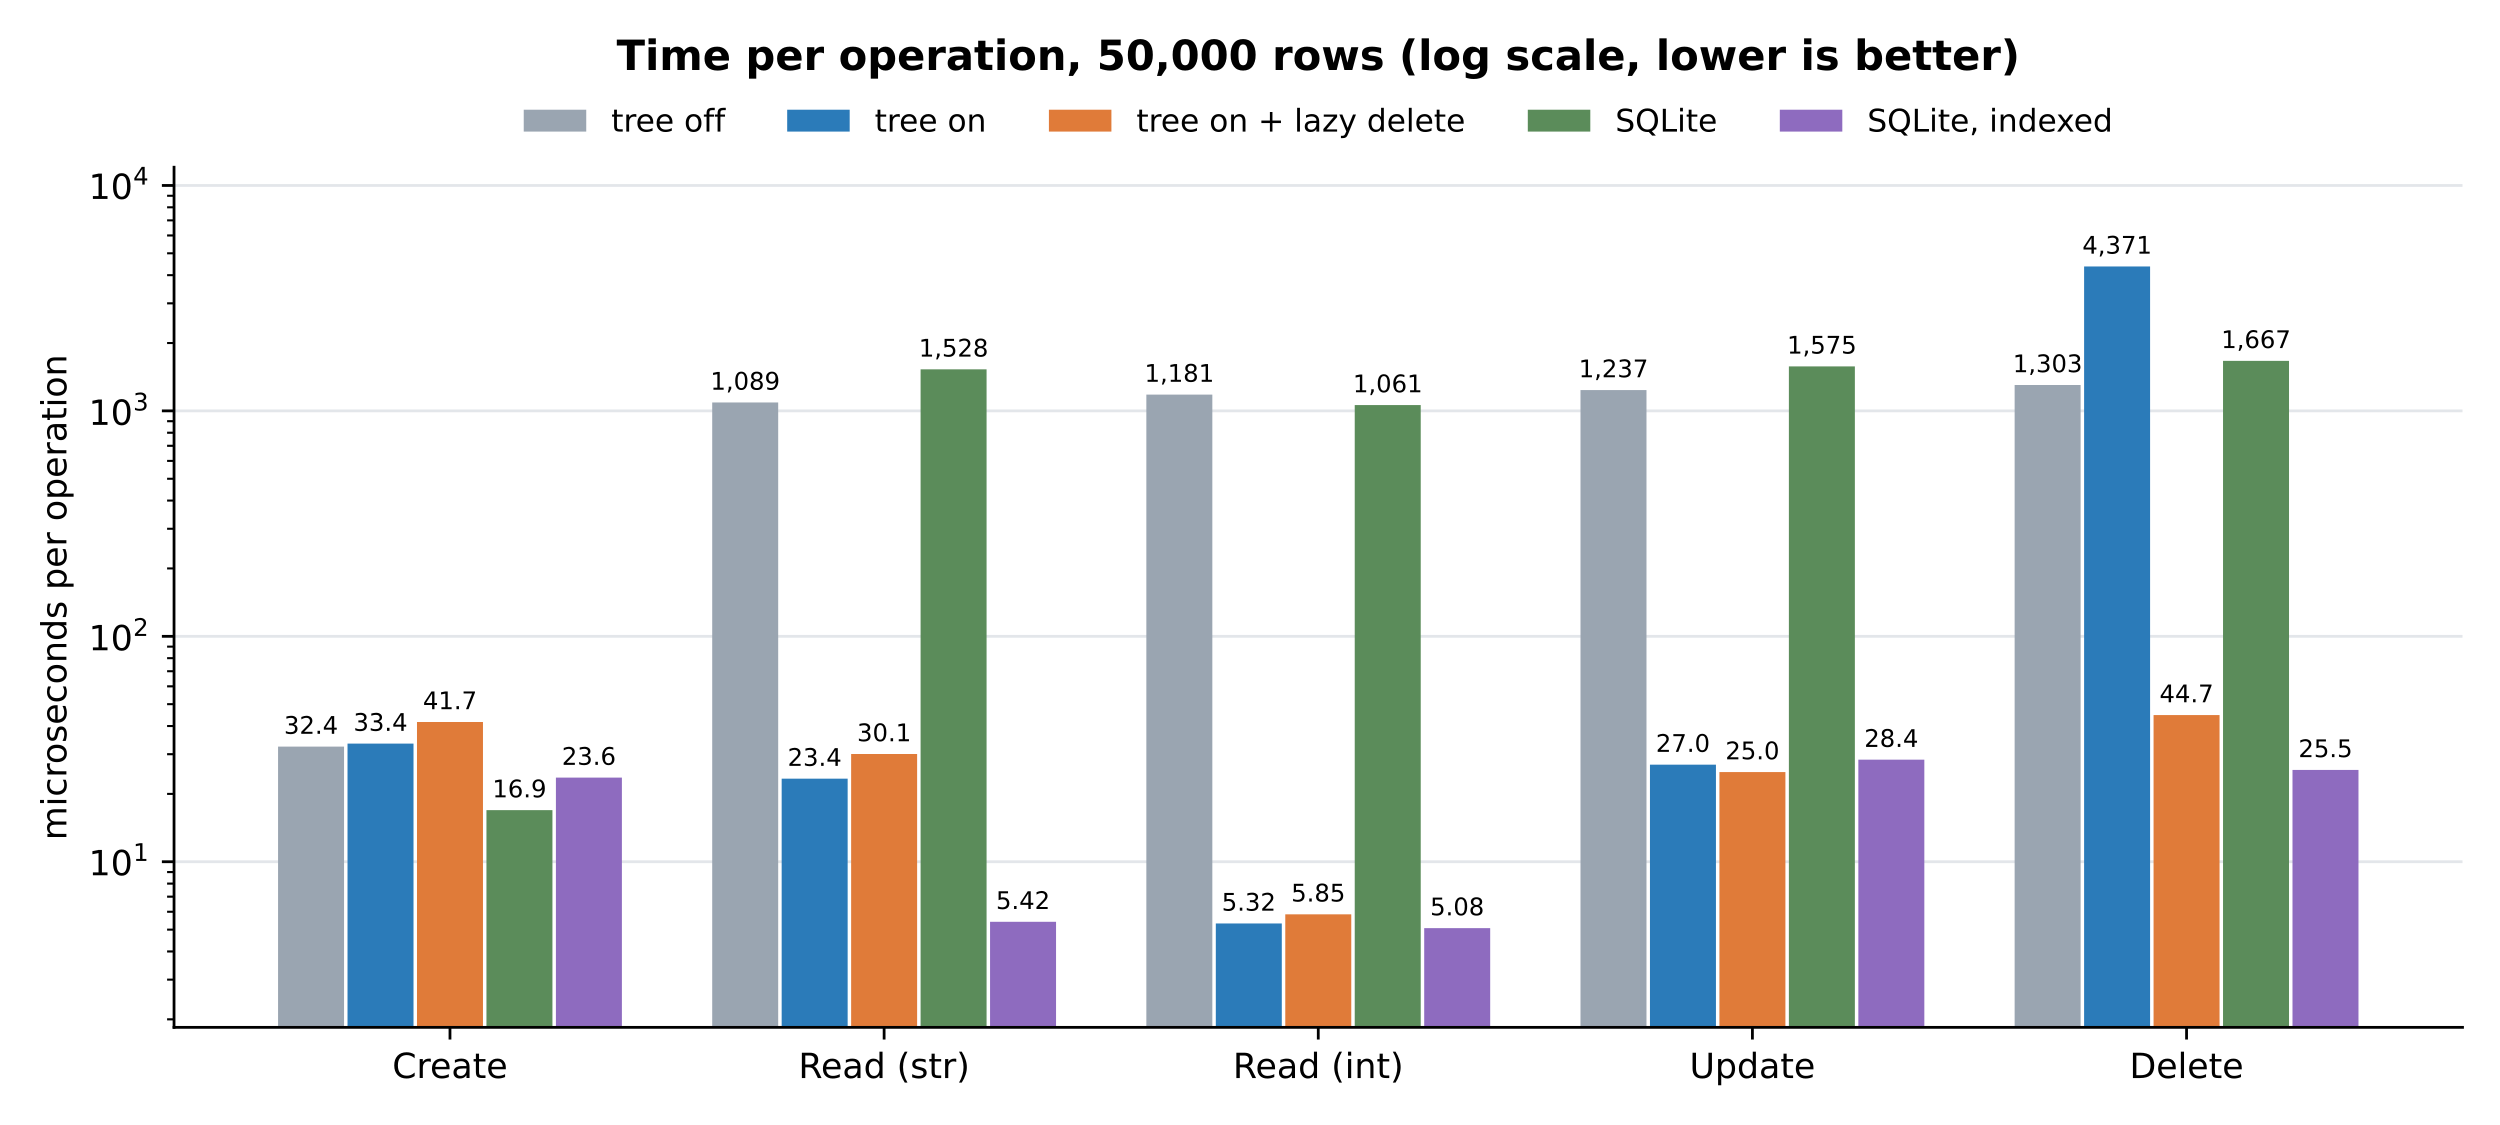
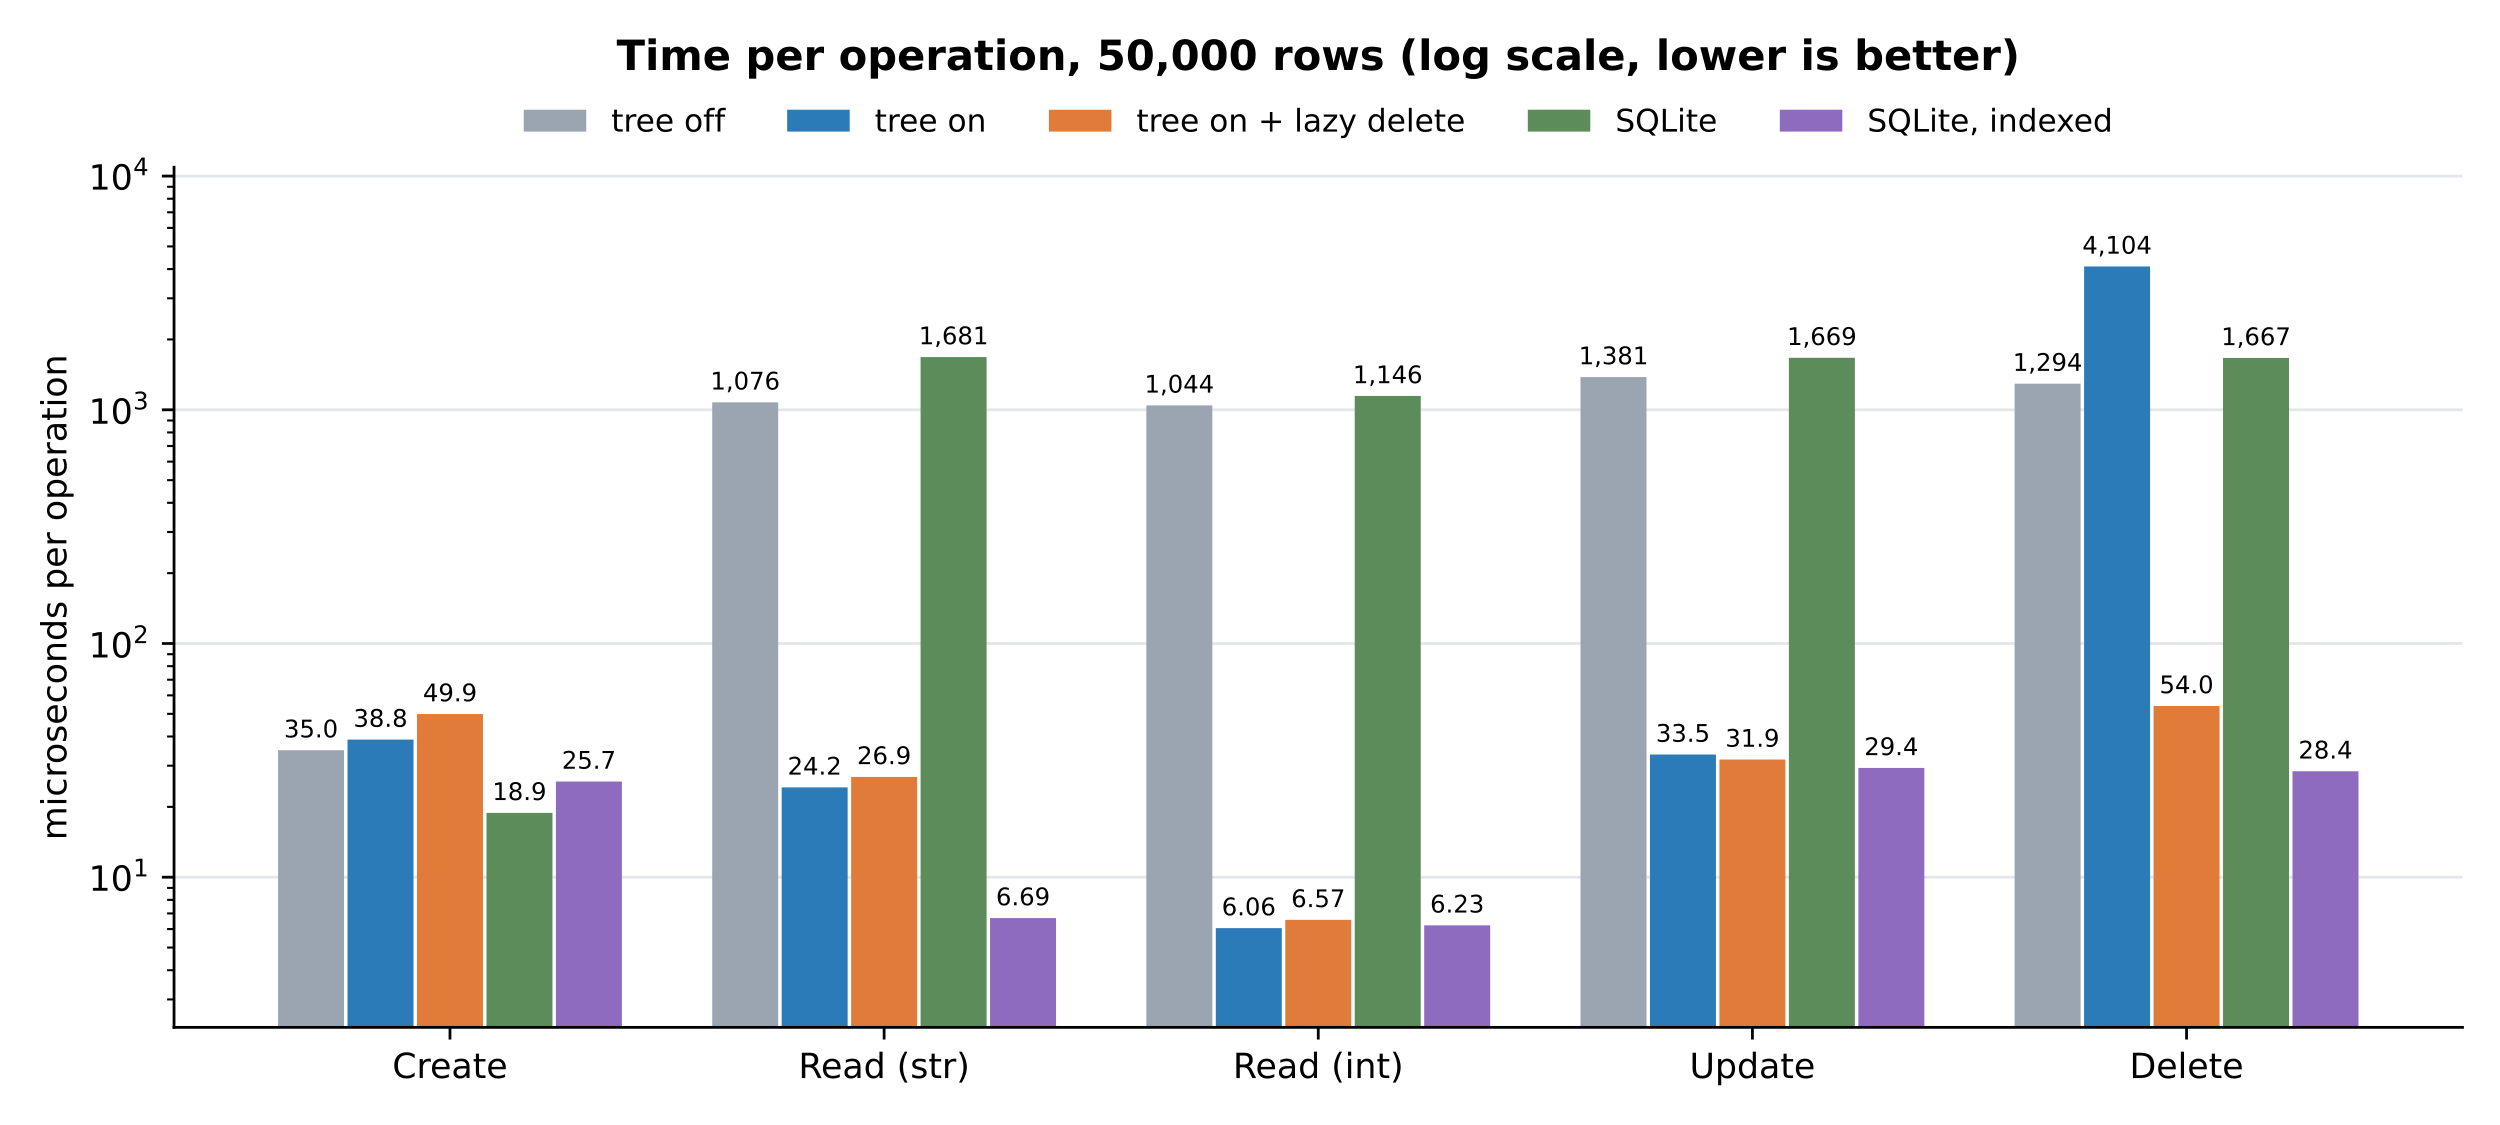
<svg xmlns="http://www.w3.org/2000/svg" xmlns:xlink="http://www.w3.org/1999/xlink" width="720pt" height="324pt" viewBox="0 0 720 324" version="1.1">
  <defs>
    <style type="text/css">*{stroke-linejoin: round; stroke-linecap: butt}</style>
  </defs>
  <g id="figure_1">
    <g id="patch_1">
      <path d="M 0 324 L 720 324 L 720 0 L 0 0 z " style="fill: #ffffff" />
    </g>
    <g id="axes_1">
      <g id="patch_2">
        <path d="M 50.122 295.878 L 709.2 295.878 L 709.2 48.16 L 50.122 48.16 z " style="fill: #ffffff" />
      </g>
      <g id="matplotlib.axis_1">
        <g id="xtick_1">
          <g id="line2d_1">
            <defs>
-               <path id="m85aa983d5a" d="M 0 0 L 0 3.5 " style="stroke: #000000; stroke-width: 0.8" />
+               <path id="mbbf5df423f" d="M 0 0 L 0 3.5 " style="stroke: #000000; stroke-width: 0.8" />
            </defs>
            <g>
-               <use xlink:href="#m85aa983d5a" x="129.594" y="295.878" style="stroke: #000000; stroke-width: 0.8" />
+               <use xlink:href="#mbbf5df423f" x="129.594" y="295.878" style="stroke: #000000; stroke-width: 0.8" />
            </g>
          </g>
          <g id="text_1">
            <text style="font-size: 10px; font-family: 'DejaVu Sans', 'Bitstream Vera Sans', 'Computer Modern Sans Serif', 'Lucida Grande', 'Verdana', 'Geneva', 'Lucid', 'Arial', 'Helvetica', 'Avant Garde', sans-serif; text-anchor: middle" x="129.594" y="310.475" transform="rotate(-0 129.5938 310.4753)">Create</text>
          </g>
        </g>
        <g id="xtick_2">
          <g id="line2d_2">
            <g>
-               <use xlink:href="#m85aa983d5a" x="254.627" y="295.878" style="stroke: #000000; stroke-width: 0.8" />
+               <use xlink:href="#mbbf5df423f" x="254.627" y="295.878" style="stroke: #000000; stroke-width: 0.8" />
            </g>
          </g>
          <g id="text_2">
            <text style="font-size: 10px; font-family: 'DejaVu Sans', 'Bitstream Vera Sans', 'Computer Modern Sans Serif', 'Lucida Grande', 'Verdana', 'Geneva', 'Lucid', 'Arial', 'Helvetica', 'Avant Garde', sans-serif; text-anchor: middle" x="254.627" y="310.476" transform="rotate(-0 254.6275 310.4761)">Read (str)</text>
          </g>
        </g>
        <g id="xtick_3">
          <g id="line2d_3">
            <g>
-               <use xlink:href="#m85aa983d5a" x="379.661" y="295.878" style="stroke: #000000; stroke-width: 0.8" />
+               <use xlink:href="#mbbf5df423f" x="379.661" y="295.878" style="stroke: #000000; stroke-width: 0.8" />
            </g>
          </g>
          <g id="text_3">
            <text style="font-size: 10px; font-family: 'DejaVu Sans', 'Bitstream Vera Sans', 'Computer Modern Sans Serif', 'Lucida Grande', 'Verdana', 'Geneva', 'Lucid', 'Arial', 'Helvetica', 'Avant Garde', sans-serif; text-anchor: middle" x="379.661" y="310.476" transform="rotate(-0 379.6612 310.4761)">Read (int)</text>
          </g>
        </g>
        <g id="xtick_4">
          <g id="line2d_4">
            <g>
-               <use xlink:href="#m85aa983d5a" x="504.695" y="295.878" style="stroke: #000000; stroke-width: 0.8" />
+               <use xlink:href="#mbbf5df423f" x="504.695" y="295.878" style="stroke: #000000; stroke-width: 0.8" />
            </g>
          </g>
          <g id="text_4">
            <text style="font-size: 10px; font-family: 'DejaVu Sans', 'Bitstream Vera Sans', 'Computer Modern Sans Serif', 'Lucida Grande', 'Verdana', 'Geneva', 'Lucid', 'Arial', 'Helvetica', 'Avant Garde', sans-serif; text-anchor: middle" x="504.695" y="310.476" transform="rotate(-0 504.6949 310.4761)">Update</text>
          </g>
        </g>
        <g id="xtick_5">
          <g id="line2d_5">
            <g>
-               <use xlink:href="#m85aa983d5a" x="629.729" y="295.878" style="stroke: #000000; stroke-width: 0.8" />
+               <use xlink:href="#mbbf5df423f" x="629.729" y="295.878" style="stroke: #000000; stroke-width: 0.8" />
            </g>
          </g>
          <g id="text_5">
            <text style="font-size: 10px; font-family: 'DejaVu Sans', 'Bitstream Vera Sans', 'Computer Modern Sans Serif', 'Lucida Grande', 'Verdana', 'Geneva', 'Lucid', 'Arial', 'Helvetica', 'Avant Garde', sans-serif; text-anchor: middle" x="629.729" y="310.476" transform="rotate(-0 629.7286 310.4761)">Delete</text>
          </g>
        </g>
      </g>
      <g id="matplotlib.axis_2">
        <g id="ytick_1">
          <g id="line2d_6">
-             <path d="M 50.122 248.185 L 709.2 248.185 " clip-path="url(#p9784367c8c)" style="fill: none; stroke: #e3e6ea; stroke-width: 0.8; stroke-linecap: square" />
+             <path d="M 50.122 252.639 L 709.2 252.639 " clip-path="url(#pb922296269)" style="fill: none; stroke: #e3e6ea; stroke-width: 0.8; stroke-linecap: square" />
          </g>
          <g id="line2d_7">
            <defs>
-               <path id="m1cdaff9f02" d="M 0 0 L -3.5 0 " style="stroke: #000000; stroke-width: 0.8" />
+               <path id="mee253142a1" d="M 0 0 L -3.5 0 " style="stroke: #000000; stroke-width: 0.8" />
            </defs>
            <g>
-               <use xlink:href="#m1cdaff9f02" x="50.122" y="248.185" style="stroke: #000000; stroke-width: 0.8" />
+               <use xlink:href="#mee253142a1" x="50.122" y="252.639" style="stroke: #000000; stroke-width: 0.8" />
            </g>
          </g>
          <g id="text_6">
-             <g transform="translate(25.52234 252.8353)">
+             <g transform="translate(25.52234 257.2895)">
              <text>
                <tspan x="0" y="-0.762" style="font-size: 10px; font-family: 'DejaVu Sans'">1</tspan>
                <tspan x="6.362" y="-0.762" style="font-size: 10px; font-family: 'DejaVu Sans'">0</tspan>
                <tspan x="12.82" y="-4.892" style="font-size: 7px; font-family: 'DejaVu Sans'">1</tspan>
              </text>
            </g>
          </g>
        </g>
        <g id="ytick_2">
          <g id="line2d_8">
-             <path d="M 50.122 183.26 L 709.2 183.26 " clip-path="url(#p9784367c8c)" style="fill: none; stroke: #e3e6ea; stroke-width: 0.8; stroke-linecap: square" />
+             <path d="M 50.122 185.33 L 709.2 185.33 " clip-path="url(#pb922296269)" style="fill: none; stroke: #e3e6ea; stroke-width: 0.8; stroke-linecap: square" />
          </g>
          <g id="line2d_9">
            <g>
-               <use xlink:href="#m1cdaff9f02" x="50.122" y="183.26" style="stroke: #000000; stroke-width: 0.8" />
+               <use xlink:href="#mee253142a1" x="50.122" y="185.33" style="stroke: #000000; stroke-width: 0.8" />
            </g>
          </g>
          <g id="text_7">
-             <g transform="translate(25.52234 187.9596)">
+             <g transform="translate(25.52234 190.0297)">
              <text>
                <tspan x="0" y="-0.675" style="font-size: 10px; font-family: 'DejaVu Sans'">1</tspan>
                <tspan x="6.362" y="-0.675" style="font-size: 10px; font-family: 'DejaVu Sans'">0</tspan>
                <tspan x="12.82" y="-4.805" style="font-size: 7px; font-family: 'DejaVu Sans'">2</tspan>
              </text>
            </g>
          </g>
        </g>
        <g id="ytick_3">
          <g id="line2d_10">
-             <path d="M 50.122 118.334 L 709.2 118.334 " clip-path="url(#p9784367c8c)" style="fill: none; stroke: #e3e6ea; stroke-width: 0.8; stroke-linecap: square" />
+             <path d="M 50.122 118.02 L 709.2 118.02 " clip-path="url(#pb922296269)" style="fill: none; stroke: #e3e6ea; stroke-width: 0.8; stroke-linecap: square" />
          </g>
          <g id="line2d_11">
            <g>
-               <use xlink:href="#m1cdaff9f02" x="50.122" y="118.334" style="stroke: #000000; stroke-width: 0.8" />
+               <use xlink:href="#mee253142a1" x="50.122" y="118.02" style="stroke: #000000; stroke-width: 0.8" />
            </g>
          </g>
          <g id="text_8">
-             <g transform="translate(25.52234 123.034)">
+             <g transform="translate(25.52234 122.7199)">
              <text>
                <tspan x="0" y="-0.675" style="font-size: 10px; font-family: 'DejaVu Sans'">1</tspan>
                <tspan x="6.362" y="-0.675" style="font-size: 10px; font-family: 'DejaVu Sans'">0</tspan>
                <tspan x="12.82" y="-4.805" style="font-size: 7px; font-family: 'DejaVu Sans'">3</tspan>
              </text>
            </g>
          </g>
        </g>
        <g id="ytick_4">
          <g id="line2d_12">
-             <path d="M 50.122 53.408 L 709.2 53.408 " clip-path="url(#p9784367c8c)" style="fill: none; stroke: #e3e6ea; stroke-width: 0.8; stroke-linecap: square" />
+             <path d="M 50.122 50.71 L 709.2 50.71 " clip-path="url(#pb922296269)" style="fill: none; stroke: #e3e6ea; stroke-width: 0.8; stroke-linecap: square" />
          </g>
          <g id="line2d_13">
            <g>
-               <use xlink:href="#m1cdaff9f02" x="50.122" y="53.408" style="stroke: #000000; stroke-width: 0.8" />
+               <use xlink:href="#mee253142a1" x="50.122" y="50.71" style="stroke: #000000; stroke-width: 0.8" />
            </g>
          </g>
          <g id="text_9">
-             <g transform="translate(25.52234 58.05832)">
+             <g transform="translate(25.52234 55.36007)">
              <text>
                <tspan x="0" y="-0.762" style="font-size: 10px; font-family: 'DejaVu Sans'">1</tspan>
                <tspan x="6.362" y="-0.762" style="font-size: 10px; font-family: 'DejaVu Sans'">0</tspan>
                <tspan x="12.82" y="-4.892" style="font-size: 7px; font-family: 'DejaVu Sans'">4</tspan>
              </text>
            </g>
          </g>
        </g>
        <g id="ytick_5">
          <g id="line2d_14">
            <defs>
-               <path id="mbd6cb7a52b" d="M 0 0 L -2 0 " style="stroke: #000000; stroke-width: 0.6" />
+               <path id="m16a5ca1f7e" d="M 0 0 L -2 0 " style="stroke: #000000; stroke-width: 0.6" />
            </defs>
            <g>
-               <use xlink:href="#mbd6cb7a52b" x="50.122" y="293.566" style="stroke: #000000; stroke-width: 0.6" />
+               <use xlink:href="#m16a5ca1f7e" x="50.122" y="287.834" style="stroke: #000000; stroke-width: 0.6" />
            </g>
          </g>
        </g>
        <g id="ytick_6">
          <g id="line2d_15">
            <g>
-               <use xlink:href="#mbd6cb7a52b" x="50.122" y="282.134" style="stroke: #000000; stroke-width: 0.6" />
+               <use xlink:href="#m16a5ca1f7e" x="50.122" y="279.425" style="stroke: #000000; stroke-width: 0.6" />
            </g>
          </g>
        </g>
        <g id="ytick_7">
          <g id="line2d_16">
            <g>
-               <use xlink:href="#mbd6cb7a52b" x="50.122" y="274.022" style="stroke: #000000; stroke-width: 0.6" />
+               <use xlink:href="#m16a5ca1f7e" x="50.122" y="272.902" style="stroke: #000000; stroke-width: 0.6" />
            </g>
          </g>
        </g>
        <g id="ytick_8">
          <g id="line2d_17">
            <g>
-               <use xlink:href="#mbd6cb7a52b" x="50.122" y="267.73" style="stroke: #000000; stroke-width: 0.6" />
+               <use xlink:href="#m16a5ca1f7e" x="50.122" y="267.572" style="stroke: #000000; stroke-width: 0.6" />
            </g>
          </g>
        </g>
        <g id="ytick_9">
          <g id="line2d_18">
            <g>
-               <use xlink:href="#mbd6cb7a52b" x="50.122" y="262.589" style="stroke: #000000; stroke-width: 0.6" />
+               <use xlink:href="#m16a5ca1f7e" x="50.122" y="263.066" style="stroke: #000000; stroke-width: 0.6" />
            </g>
          </g>
        </g>
        <g id="ytick_10">
          <g id="line2d_19">
            <g>
-               <use xlink:href="#mbd6cb7a52b" x="50.122" y="258.242" style="stroke: #000000; stroke-width: 0.6" />
+               <use xlink:href="#m16a5ca1f7e" x="50.122" y="259.162" style="stroke: #000000; stroke-width: 0.6" />
            </g>
          </g>
        </g>
        <g id="ytick_11">
          <g id="line2d_20">
            <g>
-               <use xlink:href="#mbd6cb7a52b" x="50.122" y="254.477" style="stroke: #000000; stroke-width: 0.6" />
+               <use xlink:href="#m16a5ca1f7e" x="50.122" y="255.719" style="stroke: #000000; stroke-width: 0.6" />
            </g>
          </g>
        </g>
        <g id="ytick_12">
          <g id="line2d_21">
            <g>
-               <use xlink:href="#mbd6cb7a52b" x="50.122" y="251.156" style="stroke: #000000; stroke-width: 0.6" />
+               <use xlink:href="#m16a5ca1f7e" x="50.122" y="232.377" style="stroke: #000000; stroke-width: 0.6" />
            </g>
          </g>
        </g>
        <g id="ytick_13">
          <g id="line2d_22">
            <g>
-               <use xlink:href="#mbd6cb7a52b" x="50.122" y="228.641" style="stroke: #000000; stroke-width: 0.6" />
+               <use xlink:href="#m16a5ca1f7e" x="50.122" y="220.525" style="stroke: #000000; stroke-width: 0.6" />
            </g>
          </g>
        </g>
        <g id="ytick_14">
          <g id="line2d_23">
            <g>
-               <use xlink:href="#mbd6cb7a52b" x="50.122" y="217.208" style="stroke: #000000; stroke-width: 0.6" />
+               <use xlink:href="#m16a5ca1f7e" x="50.122" y="212.115" style="stroke: #000000; stroke-width: 0.6" />
            </g>
          </g>
        </g>
        <g id="ytick_15">
          <g id="line2d_24">
            <g>
-               <use xlink:href="#mbd6cb7a52b" x="50.122" y="209.096" style="stroke: #000000; stroke-width: 0.6" />
+               <use xlink:href="#m16a5ca1f7e" x="50.122" y="205.592" style="stroke: #000000; stroke-width: 0.6" />
            </g>
          </g>
        </g>
        <g id="ytick_16">
          <g id="line2d_25">
            <g>
-               <use xlink:href="#mbd6cb7a52b" x="50.122" y="202.804" style="stroke: #000000; stroke-width: 0.6" />
+               <use xlink:href="#m16a5ca1f7e" x="50.122" y="200.262" style="stroke: #000000; stroke-width: 0.6" />
            </g>
          </g>
        </g>
        <g id="ytick_17">
          <g id="line2d_26">
            <g>
-               <use xlink:href="#mbd6cb7a52b" x="50.122" y="197.663" style="stroke: #000000; stroke-width: 0.6" />
+               <use xlink:href="#m16a5ca1f7e" x="50.122" y="195.756" style="stroke: #000000; stroke-width: 0.6" />
            </g>
          </g>
        </g>
        <g id="ytick_18">
          <g id="line2d_27">
            <g>
-               <use xlink:href="#mbd6cb7a52b" x="50.122" y="193.317" style="stroke: #000000; stroke-width: 0.6" />
+               <use xlink:href="#m16a5ca1f7e" x="50.122" y="191.853" style="stroke: #000000; stroke-width: 0.6" />
            </g>
          </g>
        </g>
        <g id="ytick_19">
          <g id="line2d_28">
            <g>
-               <use xlink:href="#mbd6cb7a52b" x="50.122" y="189.552" style="stroke: #000000; stroke-width: 0.6" />
+               <use xlink:href="#m16a5ca1f7e" x="50.122" y="188.41" style="stroke: #000000; stroke-width: 0.6" />
            </g>
          </g>
        </g>
        <g id="ytick_20">
          <g id="line2d_29">
            <g>
-               <use xlink:href="#mbd6cb7a52b" x="50.122" y="186.23" style="stroke: #000000; stroke-width: 0.6" />
+               <use xlink:href="#m16a5ca1f7e" x="50.122" y="165.067" style="stroke: #000000; stroke-width: 0.6" />
            </g>
          </g>
        </g>
        <g id="ytick_21">
          <g id="line2d_30">
            <g>
-               <use xlink:href="#mbd6cb7a52b" x="50.122" y="163.715" style="stroke: #000000; stroke-width: 0.6" />
+               <use xlink:href="#m16a5ca1f7e" x="50.122" y="153.215" style="stroke: #000000; stroke-width: 0.6" />
            </g>
          </g>
        </g>
        <g id="ytick_22">
          <g id="line2d_31">
            <g>
-               <use xlink:href="#mbd6cb7a52b" x="50.122" y="152.282" style="stroke: #000000; stroke-width: 0.6" />
+               <use xlink:href="#m16a5ca1f7e" x="50.122" y="144.805" style="stroke: #000000; stroke-width: 0.6" />
            </g>
          </g>
        </g>
        <g id="ytick_23">
          <g id="line2d_32">
            <g>
-               <use xlink:href="#mbd6cb7a52b" x="50.122" y="144.17" style="stroke: #000000; stroke-width: 0.6" />
+               <use xlink:href="#m16a5ca1f7e" x="50.122" y="138.282" style="stroke: #000000; stroke-width: 0.6" />
            </g>
          </g>
        </g>
        <g id="ytick_24">
          <g id="line2d_33">
            <g>
-               <use xlink:href="#mbd6cb7a52b" x="50.122" y="137.879" style="stroke: #000000; stroke-width: 0.6" />
+               <use xlink:href="#m16a5ca1f7e" x="50.122" y="132.952" style="stroke: #000000; stroke-width: 0.6" />
            </g>
          </g>
        </g>
        <g id="ytick_25">
          <g id="line2d_34">
            <g>
-               <use xlink:href="#mbd6cb7a52b" x="50.122" y="132.738" style="stroke: #000000; stroke-width: 0.6" />
+               <use xlink:href="#m16a5ca1f7e" x="50.122" y="128.446" style="stroke: #000000; stroke-width: 0.6" />
            </g>
          </g>
        </g>
        <g id="ytick_26">
          <g id="line2d_35">
            <g>
-               <use xlink:href="#mbd6cb7a52b" x="50.122" y="128.391" style="stroke: #000000; stroke-width: 0.6" />
+               <use xlink:href="#m16a5ca1f7e" x="50.122" y="124.543" style="stroke: #000000; stroke-width: 0.6" />
            </g>
          </g>
        </g>
        <g id="ytick_27">
          <g id="line2d_36">
            <g>
-               <use xlink:href="#mbd6cb7a52b" x="50.122" y="124.626" style="stroke: #000000; stroke-width: 0.6" />
+               <use xlink:href="#m16a5ca1f7e" x="50.122" y="121.1" style="stroke: #000000; stroke-width: 0.6" />
            </g>
          </g>
        </g>
        <g id="ytick_28">
          <g id="line2d_37">
            <g>
-               <use xlink:href="#mbd6cb7a52b" x="50.122" y="121.305" style="stroke: #000000; stroke-width: 0.6" />
+               <use xlink:href="#m16a5ca1f7e" x="50.122" y="97.758" style="stroke: #000000; stroke-width: 0.6" />
            </g>
          </g>
        </g>
        <g id="ytick_29">
          <g id="line2d_38">
            <g>
-               <use xlink:href="#mbd6cb7a52b" x="50.122" y="98.789" style="stroke: #000000; stroke-width: 0.6" />
+               <use xlink:href="#m16a5ca1f7e" x="50.122" y="85.905" style="stroke: #000000; stroke-width: 0.6" />
            </g>
          </g>
        </g>
        <g id="ytick_30">
          <g id="line2d_39">
            <g>
-               <use xlink:href="#mbd6cb7a52b" x="50.122" y="87.357" style="stroke: #000000; stroke-width: 0.6" />
+               <use xlink:href="#m16a5ca1f7e" x="50.122" y="77.495" style="stroke: #000000; stroke-width: 0.6" />
            </g>
          </g>
        </g>
        <g id="ytick_31">
          <g id="line2d_40">
            <g>
-               <use xlink:href="#mbd6cb7a52b" x="50.122" y="79.245" style="stroke: #000000; stroke-width: 0.6" />
+               <use xlink:href="#m16a5ca1f7e" x="50.122" y="70.972" style="stroke: #000000; stroke-width: 0.6" />
            </g>
          </g>
        </g>
        <g id="ytick_32">
          <g id="line2d_41">
            <g>
-               <use xlink:href="#mbd6cb7a52b" x="50.122" y="72.953" style="stroke: #000000; stroke-width: 0.6" />
+               <use xlink:href="#m16a5ca1f7e" x="50.122" y="65.643" style="stroke: #000000; stroke-width: 0.6" />
            </g>
          </g>
        </g>
        <g id="ytick_33">
          <g id="line2d_42">
            <g>
-               <use xlink:href="#mbd6cb7a52b" x="50.122" y="67.812" style="stroke: #000000; stroke-width: 0.6" />
+               <use xlink:href="#m16a5ca1f7e" x="50.122" y="61.136" style="stroke: #000000; stroke-width: 0.6" />
            </g>
          </g>
        </g>
        <g id="ytick_34">
          <g id="line2d_43">
            <g>
-               <use xlink:href="#mbd6cb7a52b" x="50.122" y="63.465" style="stroke: #000000; stroke-width: 0.6" />
+               <use xlink:href="#m16a5ca1f7e" x="50.122" y="57.233" style="stroke: #000000; stroke-width: 0.6" />
            </g>
          </g>
        </g>
        <g id="ytick_35">
          <g id="line2d_44">
            <g>
-               <use xlink:href="#mbd6cb7a52b" x="50.122" y="59.7" style="stroke: #000000; stroke-width: 0.6" />
-             </g>
-           </g>
-         </g>
-         <g id="ytick_36">
-           <g id="line2d_45">
-             <g>
-               <use xlink:href="#mbd6cb7a52b" x="50.122" y="56.379" style="stroke: #000000; stroke-width: 0.6" />
+               <use xlink:href="#m16a5ca1f7e" x="50.122" y="53.79" style="stroke: #000000; stroke-width: 0.6" />
            </g>
          </g>
        </g>
        <g id="text_10">
          <text style="font-size: 10px; font-family: 'DejaVu Sans', 'Bitstream Vera Sans', 'Computer Modern Sans Serif', 'Lucida Grande', 'Verdana', 'Geneva', 'Lucid', 'Arial', 'Helvetica', 'Avant Garde', sans-serif; text-anchor: middle" x="19.12" y="172.019" transform="rotate(-90 19.12 172.0188)">microseconds per operation</text>
        </g>
      </g>
      <g id="patch_3">
-         <path d="M 80.08 65238.761 L 99.086 65238.761 L 99.086 215.027 L 80.08 215.027 z " clip-path="url(#p9784367c8c)" style="fill: #9aa5b1" />
+         <path d="M 80.08 67629.755 L 99.086 67629.755 L 99.086 216.054 L 80.08 216.054 z " clip-path="url(#pb922296269)" style="fill: #9aa5b1" />
      </g>
      <g id="patch_4">
-         <path d="M 205.114 65238.761 L 224.119 65238.761 L 224.119 115.919 L 205.114 115.919 z " clip-path="url(#p9784367c8c)" style="fill: #9aa5b1" />
+         <path d="M 205.114 67629.755 L 224.119 67629.755 L 224.119 115.87 L 205.114 115.87 z " clip-path="url(#pb922296269)" style="fill: #9aa5b1" />
      </g>
      <g id="patch_5">
-         <path d="M 330.148 65238.761 L 349.153 65238.761 L 349.153 113.636 L 330.148 113.636 z " clip-path="url(#p9784367c8c)" style="fill: #9aa5b1" />
+         <path d="M 330.148 67629.755 L 349.153 67629.755 L 349.153 116.758 L 330.148 116.758 z " clip-path="url(#pb922296269)" style="fill: #9aa5b1" />
      </g>
      <g id="patch_6">
-         <path d="M 455.182 65238.761 L 474.187 65238.761 L 474.187 112.335 L 455.182 112.335 z " clip-path="url(#p9784367c8c)" style="fill: #9aa5b1" />
+         <path d="M 455.182 67629.755 L 474.187 67629.755 L 474.187 108.587 L 455.182 108.587 z " clip-path="url(#pb922296269)" style="fill: #9aa5b1" />
      </g>
      <g id="patch_7">
-         <path d="M 580.215 65238.761 L 599.22 65238.761 L 599.22 110.878 L 580.215 110.878 z " clip-path="url(#p9784367c8c)" style="fill: #9aa5b1" />
+         <path d="M 580.215 67629.755 L 599.22 67629.755 L 599.22 110.487 L 580.215 110.487 z " clip-path="url(#pb922296269)" style="fill: #9aa5b1" />
      </g>
      <g id="patch_8">
-         <path d="M 100.086 65238.761 L 119.091 65238.761 L 119.091 214.165 L 100.086 214.165 z " clip-path="url(#p9784367c8c)" style="fill: #2b7bb9" />
+         <path d="M 100.086 67629.755 L 119.091 67629.755 L 119.091 213.01 L 100.086 213.01 z " clip-path="url(#pb922296269)" style="fill: #2b7bb9" />
      </g>
      <g id="patch_9">
-         <path d="M 225.12 65238.761 L 244.125 65238.761 L 244.125 224.251 L 225.12 224.251 z " clip-path="url(#p9784367c8c)" style="fill: #2b7bb9" />
+         <path d="M 225.12 67629.755 L 244.125 67629.755 L 244.125 226.779 L 225.12 226.779 z " clip-path="url(#pb922296269)" style="fill: #2b7bb9" />
      </g>
      <g id="patch_10">
-         <path d="M 350.153 65238.761 L 369.158 65238.761 L 369.158 265.962 L 350.153 265.962 z " clip-path="url(#p9784367c8c)" style="fill: #2b7bb9" />
+         <path d="M 350.153 67629.755 L 369.158 67629.755 L 369.158 267.295 L 350.153 267.295 z " clip-path="url(#pb922296269)" style="fill: #2b7bb9" />
      </g>
      <g id="patch_11">
-         <path d="M 475.187 65238.761 L 494.192 65238.761 L 494.192 220.221 L 475.187 220.221 z " clip-path="url(#p9784367c8c)" style="fill: #2b7bb9" />
+         <path d="M 475.187 67629.755 L 494.192 67629.755 L 494.192 217.315 L 475.187 217.315 z " clip-path="url(#pb922296269)" style="fill: #2b7bb9" />
      </g>
      <g id="patch_12">
-         <path d="M 600.221 65238.761 L 619.226 65238.761 L 619.226 76.743 L 600.221 76.743 z " clip-path="url(#p9784367c8c)" style="fill: #2b7bb9" />
+         <path d="M 600.221 67629.755 L 619.226 67629.755 L 619.226 76.743 L 600.221 76.743 z " clip-path="url(#pb922296269)" style="fill: #2b7bb9" />
      </g>
      <g id="patch_13">
-         <path d="M 120.091 65238.761 L 139.096 65238.761 L 139.096 207.927 L 120.091 207.927 z " clip-path="url(#p9784367c8c)" style="fill: #e07b39" />
+         <path d="M 120.091 67629.755 L 139.096 67629.755 L 139.096 205.657 L 120.091 205.657 z " clip-path="url(#pb922296269)" style="fill: #e07b39" />
      </g>
      <g id="patch_14">
-         <path d="M 245.125 65238.761 L 264.13 65238.761 L 264.13 217.155 L 245.125 217.155 z " clip-path="url(#p9784367c8c)" style="fill: #e07b39" />
+         <path d="M 245.125 67629.755 L 264.13 67629.755 L 264.13 223.752 L 245.125 223.752 z " clip-path="url(#pb922296269)" style="fill: #e07b39" />
      </g>
      <g id="patch_15">
-         <path d="M 370.159 65238.761 L 389.164 65238.761 L 389.164 263.323 L 370.159 263.323 z " clip-path="url(#p9784367c8c)" style="fill: #e07b39" />
+         <path d="M 370.159 67629.755 L 389.164 67629.755 L 389.164 264.928 L 370.159 264.928 z " clip-path="url(#pb922296269)" style="fill: #e07b39" />
      </g>
      <g id="patch_16">
-         <path d="M 495.192 65238.761 L 514.197 65238.761 L 514.197 222.363 L 495.192 222.363 z " clip-path="url(#p9784367c8c)" style="fill: #e07b39" />
+         <path d="M 495.192 67629.755 L 514.197 67629.755 L 514.197 218.743 L 495.192 218.743 z " clip-path="url(#pb922296269)" style="fill: #e07b39" />
      </g>
      <g id="patch_17">
-         <path d="M 620.226 65238.761 L 639.231 65238.761 L 639.231 205.935 L 620.226 205.935 z " clip-path="url(#p9784367c8c)" style="fill: #e07b39" />
+         <path d="M 620.226 67629.755 L 639.231 67629.755 L 639.231 203.332 L 620.226 203.332 z " clip-path="url(#pb922296269)" style="fill: #e07b39" />
      </g>
      <g id="patch_18">
-         <path d="M 140.097 65238.761 L 159.102 65238.761 L 159.102 233.325 L 140.097 233.325 z " clip-path="url(#p9784367c8c)" style="fill: #5b8c5a" />
+         <path d="M 140.097 67629.755 L 159.102 67629.755 L 159.102 234.105 L 140.097 234.105 z " clip-path="url(#pb922296269)" style="fill: #5b8c5a" />
      </g>
      <g id="patch_19">
-         <path d="M 265.13 65238.761 L 284.135 65238.761 L 284.135 106.374 L 265.13 106.374 z " clip-path="url(#p9784367c8c)" style="fill: #5b8c5a" />
+         <path d="M 265.13 67629.755 L 284.135 67629.755 L 284.135 102.832 L 265.13 102.832 z " clip-path="url(#pb922296269)" style="fill: #5b8c5a" />
      </g>
      <g id="patch_20">
-         <path d="M 390.164 65238.761 L 409.169 65238.761 L 409.169 116.657 L 390.164 116.657 z " clip-path="url(#p9784367c8c)" style="fill: #5b8c5a" />
+         <path d="M 390.164 67629.755 L 409.169 67629.755 L 409.169 114.038 L 390.164 114.038 z " clip-path="url(#pb922296269)" style="fill: #5b8c5a" />
      </g>
      <g id="patch_21">
-         <path d="M 515.198 65238.761 L 534.203 65238.761 L 534.203 105.525 L 515.198 105.525 z " clip-path="url(#p9784367c8c)" style="fill: #5b8c5a" />
+         <path d="M 515.198 67629.755 L 534.203 67629.755 L 534.203 103.045 L 515.198 103.045 z " clip-path="url(#pb922296269)" style="fill: #5b8c5a" />
      </g>
      <g id="patch_22">
-         <path d="M 640.231 65238.761 L 659.237 65238.761 L 659.237 103.921 L 640.231 103.921 z " clip-path="url(#p9784367c8c)" style="fill: #5b8c5a" />
+         <path d="M 640.231 67629.755 L 659.237 67629.755 L 659.237 103.087 L 640.231 103.087 z " clip-path="url(#pb922296269)" style="fill: #5b8c5a" />
      </g>
      <g id="patch_23">
-         <path d="M 160.102 65238.761 L 179.107 65238.761 L 179.107 223.955 L 160.102 223.955 z " clip-path="url(#p9784367c8c)" style="fill: #8e6bbf" />
+         <path d="M 160.102 67629.755 L 179.107 67629.755 L 179.107 225.072 L 160.102 225.072 z " clip-path="url(#pb922296269)" style="fill: #8e6bbf" />
      </g>
      <g id="patch_24">
-         <path d="M 285.136 65238.761 L 304.141 65238.761 L 304.141 265.48 L 285.136 265.48 z " clip-path="url(#p9784367c8c)" style="fill: #8e6bbf" />
+         <path d="M 285.136 67629.755 L 304.141 67629.755 L 304.141 264.399 L 285.136 264.399 z " clip-path="url(#pb922296269)" style="fill: #8e6bbf" />
      </g>
      <g id="patch_25">
-         <path d="M 410.169 65238.761 L 429.175 65238.761 L 429.175 267.295 L 410.169 267.295 z " clip-path="url(#p9784367c8c)" style="fill: #8e6bbf" />
+         <path d="M 410.169 67629.755 L 429.175 67629.755 L 429.175 266.493 L 410.169 266.493 z " clip-path="url(#pb922296269)" style="fill: #8e6bbf" />
      </g>
      <g id="patch_26">
-         <path d="M 535.203 65238.761 L 554.208 65238.761 L 554.208 218.789 L 535.203 218.789 z " clip-path="url(#p9784367c8c)" style="fill: #8e6bbf" />
+         <path d="M 535.203 67629.755 L 554.208 67629.755 L 554.208 221.164 L 535.203 221.164 z " clip-path="url(#pb922296269)" style="fill: #8e6bbf" />
      </g>
      <g id="patch_27">
-         <path d="M 660.237 65238.761 L 679.242 65238.761 L 679.242 221.742 L 660.237 221.742 z " clip-path="url(#p9784367c8c)" style="fill: #8e6bbf" />
+         <path d="M 660.237 67629.755 L 679.242 67629.755 L 679.242 222.132 L 660.237 222.132 z " clip-path="url(#pb922296269)" style="fill: #8e6bbf" />
      </g>
      <g id="patch_28">
        <path d="M 50.122 295.878 L 50.122 48.16 " style="fill: none; stroke: #000000; stroke-width: 0.8; stroke-linejoin: miter; stroke-linecap: square" />
      </g>
      <g id="patch_29">
        <path d="M 50.122 295.878 L 709.2 295.878 " style="fill: none; stroke: #000000; stroke-width: 0.8; stroke-linejoin: miter; stroke-linecap: square" />
      </g>
      <g id="text_11">
-         <text style="font-size: 7px; font-family: 'DejaVu Sans', 'Bitstream Vera Sans', 'Computer Modern Sans Serif', 'Lucida Grande', 'Verdana', 'Geneva', 'Lucid', 'Arial', 'Helvetica', 'Avant Garde', sans-serif; text-anchor: middle" x="89.583" y="211.345" transform="rotate(-0 89.58298 211.3449)">32.4</text>
+         <text style="font-size: 7px; font-family: 'DejaVu Sans', 'Bitstream Vera Sans', 'Computer Modern Sans Serif', 'Lucida Grande', 'Verdana', 'Geneva', 'Lucid', 'Arial', 'Helvetica', 'Avant Garde', sans-serif; text-anchor: middle" x="89.583" y="212.372" transform="rotate(-0 89.58298 212.3723)">35.0</text>
      </g>
      <g id="text_12">
-         <text style="font-size: 7px; font-family: 'DejaVu Sans', 'Bitstream Vera Sans', 'Computer Modern Sans Serif', 'Lucida Grande', 'Verdana', 'Geneva', 'Lucid', 'Arial', 'Helvetica', 'Avant Garde', sans-serif; text-anchor: middle" x="214.617" y="112.237" transform="rotate(-0 214.6167 112.2373)">1,089</text>
+         <text style="font-size: 7px; font-family: 'DejaVu Sans', 'Bitstream Vera Sans', 'Computer Modern Sans Serif', 'Lucida Grande', 'Verdana', 'Geneva', 'Lucid', 'Arial', 'Helvetica', 'Avant Garde', sans-serif; text-anchor: middle" x="214.617" y="112.188" transform="rotate(-0 214.6167 112.1884)">1,076</text>
      </g>
      <g id="text_13">
-         <text style="font-size: 7px; font-family: 'DejaVu Sans', 'Bitstream Vera Sans', 'Computer Modern Sans Serif', 'Lucida Grande', 'Verdana', 'Geneva', 'Lucid', 'Arial', 'Helvetica', 'Avant Garde', sans-serif; text-anchor: middle" x="339.65" y="109.954" transform="rotate(-0 339.6504 109.9544)">1,181</text>
+         <text style="font-size: 7px; font-family: 'DejaVu Sans', 'Bitstream Vera Sans', 'Computer Modern Sans Serif', 'Lucida Grande', 'Verdana', 'Geneva', 'Lucid', 'Arial', 'Helvetica', 'Avant Garde', sans-serif; text-anchor: middle" x="339.65" y="113.077" transform="rotate(-0 339.6504 113.0765)">1,044</text>
      </g>
      <g id="text_14">
-         <text style="font-size: 7px; font-family: 'DejaVu Sans', 'Bitstream Vera Sans', 'Computer Modern Sans Serif', 'Lucida Grande', 'Verdana', 'Geneva', 'Lucid', 'Arial', 'Helvetica', 'Avant Garde', sans-serif; text-anchor: middle" x="464.684" y="108.653" transform="rotate(-0 464.6841 108.6531)">1,237</text>
+         <text style="font-size: 7px; font-family: 'DejaVu Sans', 'Bitstream Vera Sans', 'Computer Modern Sans Serif', 'Lucida Grande', 'Verdana', 'Geneva', 'Lucid', 'Arial', 'Helvetica', 'Avant Garde', sans-serif; text-anchor: middle" x="464.684" y="104.905" transform="rotate(-0 464.6841 104.9051)">1,381</text>
      </g>
      <g id="text_15">
-         <text style="font-size: 7px; font-family: 'DejaVu Sans', 'Bitstream Vera Sans', 'Computer Modern Sans Serif', 'Lucida Grande', 'Verdana', 'Geneva', 'Lucid', 'Arial', 'Helvetica', 'Avant Garde', sans-serif; text-anchor: middle" x="589.718" y="107.196" transform="rotate(-0 589.7178 107.1964)">1,303</text>
+         <text style="font-size: 7px; font-family: 'DejaVu Sans', 'Bitstream Vera Sans', 'Computer Modern Sans Serif', 'Lucida Grande', 'Verdana', 'Geneva', 'Lucid', 'Arial', 'Helvetica', 'Avant Garde', sans-serif; text-anchor: middle" x="589.718" y="106.806" transform="rotate(-0 589.7178 106.8058)">1,294</text>
      </g>
      <g id="text_16">
-         <text style="font-size: 7px; font-family: 'DejaVu Sans', 'Bitstream Vera Sans', 'Computer Modern Sans Serif', 'Lucida Grande', 'Verdana', 'Geneva', 'Lucid', 'Arial', 'Helvetica', 'Avant Garde', sans-serif; text-anchor: middle" x="109.588" y="210.483" transform="rotate(-0 109.5884 210.4831)">33.4</text>
+         <text style="font-size: 7px; font-family: 'DejaVu Sans', 'Bitstream Vera Sans', 'Computer Modern Sans Serif', 'Lucida Grande', 'Verdana', 'Geneva', 'Lucid', 'Arial', 'Helvetica', 'Avant Garde', sans-serif; text-anchor: middle" x="109.588" y="209.328" transform="rotate(-0 109.5884 209.3279)">38.8</text>
      </g>
      <g id="text_17">
-         <text style="font-size: 7px; font-family: 'DejaVu Sans', 'Bitstream Vera Sans', 'Computer Modern Sans Serif', 'Lucida Grande', 'Verdana', 'Geneva', 'Lucid', 'Arial', 'Helvetica', 'Avant Garde', sans-serif; text-anchor: middle" x="234.622" y="220.569" transform="rotate(-0 234.6221 220.5691)">23.4</text>
+         <text style="font-size: 7px; font-family: 'DejaVu Sans', 'Bitstream Vera Sans', 'Computer Modern Sans Serif', 'Lucida Grande', 'Verdana', 'Geneva', 'Lucid', 'Arial', 'Helvetica', 'Avant Garde', sans-serif; text-anchor: middle" x="234.622" y="223.097" transform="rotate(-0 234.6221 223.097)">24.2</text>
      </g>
      <g id="text_18">
-         <text style="font-size: 7px; font-family: 'DejaVu Sans', 'Bitstream Vera Sans', 'Computer Modern Sans Serif', 'Lucida Grande', 'Verdana', 'Geneva', 'Lucid', 'Arial', 'Helvetica', 'Avant Garde', sans-serif; text-anchor: middle" x="359.656" y="262.281" transform="rotate(-0 359.6558 262.2807)">5.32</text>
+         <text style="font-size: 7px; font-family: 'DejaVu Sans', 'Bitstream Vera Sans', 'Computer Modern Sans Serif', 'Lucida Grande', 'Verdana', 'Geneva', 'Lucid', 'Arial', 'Helvetica', 'Avant Garde', sans-serif; text-anchor: middle" x="359.656" y="263.613" transform="rotate(-0 359.6558 263.6132)">6.06</text>
      </g>
      <g id="text_19">
-         <text style="font-size: 7px; font-family: 'DejaVu Sans', 'Bitstream Vera Sans', 'Computer Modern Sans Serif', 'Lucida Grande', 'Verdana', 'Geneva', 'Lucid', 'Arial', 'Helvetica', 'Avant Garde', sans-serif; text-anchor: middle" x="484.689" y="216.54" transform="rotate(-0 484.6895 216.5396)">27.0</text>
+         <text style="font-size: 7px; font-family: 'DejaVu Sans', 'Bitstream Vera Sans', 'Computer Modern Sans Serif', 'Lucida Grande', 'Verdana', 'Geneva', 'Lucid', 'Arial', 'Helvetica', 'Avant Garde', sans-serif; text-anchor: middle" x="484.689" y="213.633" transform="rotate(-0 484.6895 213.6334)">33.5</text>
      </g>
      <g id="text_20">
-         <text style="font-size: 7px; font-family: 'DejaVu Sans', 'Bitstream Vera Sans', 'Computer Modern Sans Serif', 'Lucida Grande', 'Verdana', 'Geneva', 'Lucid', 'Arial', 'Helvetica', 'Avant Garde', sans-serif; text-anchor: middle" x="609.723" y="73.061" transform="rotate(-0 609.7232 73.06117)">4,371</text>
+         <text style="font-size: 7px; font-family: 'DejaVu Sans', 'Bitstream Vera Sans', 'Computer Modern Sans Serif', 'Lucida Grande', 'Verdana', 'Geneva', 'Lucid', 'Arial', 'Helvetica', 'Avant Garde', sans-serif; text-anchor: middle" x="609.723" y="73.061" transform="rotate(-0 609.7232 73.06117)">4,104</text>
      </g>
      <g id="text_21">
-         <text style="font-size: 7px; font-family: 'DejaVu Sans', 'Bitstream Vera Sans', 'Computer Modern Sans Serif', 'Lucida Grande', 'Verdana', 'Geneva', 'Lucid', 'Arial', 'Helvetica', 'Avant Garde', sans-serif; text-anchor: middle" x="129.594" y="204.245" transform="rotate(-0 129.5938 204.2449)">41.7</text>
+         <text style="font-size: 7px; font-family: 'DejaVu Sans', 'Bitstream Vera Sans', 'Computer Modern Sans Serif', 'Lucida Grande', 'Verdana', 'Geneva', 'Lucid', 'Arial', 'Helvetica', 'Avant Garde', sans-serif; text-anchor: middle" x="129.594" y="201.975" transform="rotate(-0 129.5938 201.9751)">49.9</text>
      </g>
      <g id="text_22">
-         <text style="font-size: 7px; font-family: 'DejaVu Sans', 'Bitstream Vera Sans', 'Computer Modern Sans Serif', 'Lucida Grande', 'Verdana', 'Geneva', 'Lucid', 'Arial', 'Helvetica', 'Avant Garde', sans-serif; text-anchor: middle" x="254.627" y="213.473" transform="rotate(-0 254.6275 213.4729)">30.1</text>
+         <text style="font-size: 7px; font-family: 'DejaVu Sans', 'Bitstream Vera Sans', 'Computer Modern Sans Serif', 'Lucida Grande', 'Verdana', 'Geneva', 'Lucid', 'Arial', 'Helvetica', 'Avant Garde', sans-serif; text-anchor: middle" x="254.627" y="220.071" transform="rotate(-0 254.6275 220.0708)">26.9</text>
      </g>
      <g id="text_23">
-         <text style="font-size: 7px; font-family: 'DejaVu Sans', 'Bitstream Vera Sans', 'Computer Modern Sans Serif', 'Lucida Grande', 'Verdana', 'Geneva', 'Lucid', 'Arial', 'Helvetica', 'Avant Garde', sans-serif; text-anchor: middle" x="379.661" y="259.642" transform="rotate(-0 379.6612 259.6416)">5.85</text>
+         <text style="font-size: 7px; font-family: 'DejaVu Sans', 'Bitstream Vera Sans', 'Computer Modern Sans Serif', 'Lucida Grande', 'Verdana', 'Geneva', 'Lucid', 'Arial', 'Helvetica', 'Avant Garde', sans-serif; text-anchor: middle" x="379.661" y="261.247" transform="rotate(-0 379.6612 261.2467)">6.57</text>
      </g>
      <g id="text_24">
-         <text style="font-size: 7px; font-family: 'DejaVu Sans', 'Bitstream Vera Sans', 'Computer Modern Sans Serif', 'Lucida Grande', 'Verdana', 'Geneva', 'Lucid', 'Arial', 'Helvetica', 'Avant Garde', sans-serif; text-anchor: middle" x="504.695" y="218.681" transform="rotate(-0 504.6949 218.6813)">25.0</text>
+         <text style="font-size: 7px; font-family: 'DejaVu Sans', 'Bitstream Vera Sans', 'Computer Modern Sans Serif', 'Lucida Grande', 'Verdana', 'Geneva', 'Lucid', 'Arial', 'Helvetica', 'Avant Garde', sans-serif; text-anchor: middle" x="504.695" y="215.061" transform="rotate(-0 504.6949 215.0611)">31.9</text>
      </g>
      <g id="text_25">
-         <text style="font-size: 7px; font-family: 'DejaVu Sans', 'Bitstream Vera Sans', 'Computer Modern Sans Serif', 'Lucida Grande', 'Verdana', 'Geneva', 'Lucid', 'Arial', 'Helvetica', 'Avant Garde', sans-serif; text-anchor: middle" x="629.729" y="202.253" transform="rotate(-0 629.7286 202.2534)">44.7</text>
+         <text style="font-size: 7px; font-family: 'DejaVu Sans', 'Bitstream Vera Sans', 'Computer Modern Sans Serif', 'Lucida Grande', 'Verdana', 'Geneva', 'Lucid', 'Arial', 'Helvetica', 'Avant Garde', sans-serif; text-anchor: middle" x="629.729" y="199.651" transform="rotate(-0 629.7286 199.6507)">54.0</text>
      </g>
      <g id="text_26">
-         <text style="font-size: 7px; font-family: 'DejaVu Sans', 'Bitstream Vera Sans', 'Computer Modern Sans Serif', 'Lucida Grande', 'Verdana', 'Geneva', 'Lucid', 'Arial', 'Helvetica', 'Avant Garde', sans-serif; text-anchor: middle" x="149.599" y="229.644" transform="rotate(-0 149.5992 229.6438)">16.9</text>
+         <text style="font-size: 7px; font-family: 'DejaVu Sans', 'Bitstream Vera Sans', 'Computer Modern Sans Serif', 'Lucida Grande', 'Verdana', 'Geneva', 'Lucid', 'Arial', 'Helvetica', 'Avant Garde', sans-serif; text-anchor: middle" x="149.599" y="230.423" transform="rotate(-0 149.5992 230.4231)">18.9</text>
      </g>
      <g id="text_27">
-         <text style="font-size: 7px; font-family: 'DejaVu Sans', 'Bitstream Vera Sans', 'Computer Modern Sans Serif', 'Lucida Grande', 'Verdana', 'Geneva', 'Lucid', 'Arial', 'Helvetica', 'Avant Garde', sans-serif; text-anchor: middle" x="274.633" y="102.692" transform="rotate(-0 274.6329 102.692)">1,528</text>
+         <text style="font-size: 7px; font-family: 'DejaVu Sans', 'Bitstream Vera Sans', 'Computer Modern Sans Serif', 'Lucida Grande', 'Verdana', 'Geneva', 'Lucid', 'Arial', 'Helvetica', 'Avant Garde', sans-serif; text-anchor: middle" x="274.633" y="99.151" transform="rotate(-0 274.6329 99.15054)">1,681</text>
      </g>
      <g id="text_28">
-         <text style="font-size: 7px; font-family: 'DejaVu Sans', 'Bitstream Vera Sans', 'Computer Modern Sans Serif', 'Lucida Grande', 'Verdana', 'Geneva', 'Lucid', 'Arial', 'Helvetica', 'Avant Garde', sans-serif; text-anchor: middle" x="399.667" y="112.975" transform="rotate(-0 399.6666 112.975)">1,061</text>
+         <text style="font-size: 7px; font-family: 'DejaVu Sans', 'Bitstream Vera Sans', 'Computer Modern Sans Serif', 'Lucida Grande', 'Verdana', 'Geneva', 'Lucid', 'Arial', 'Helvetica', 'Avant Garde', sans-serif; text-anchor: middle" x="399.667" y="110.356" transform="rotate(-0 399.6666 110.3565)">1,146</text>
      </g>
      <g id="text_29">
-         <text style="font-size: 7px; font-family: 'DejaVu Sans', 'Bitstream Vera Sans', 'Computer Modern Sans Serif', 'Lucida Grande', 'Verdana', 'Geneva', 'Lucid', 'Arial', 'Helvetica', 'Avant Garde', sans-serif; text-anchor: middle" x="524.7" y="101.844" transform="rotate(-0 524.7003 101.8439)">1,575</text>
+         <text style="font-size: 7px; font-family: 'DejaVu Sans', 'Bitstream Vera Sans', 'Computer Modern Sans Serif', 'Lucida Grande', 'Verdana', 'Geneva', 'Lucid', 'Arial', 'Helvetica', 'Avant Garde', sans-serif; text-anchor: middle" x="524.7" y="99.363" transform="rotate(-0 524.7003 99.36289)">1,669</text>
      </g>
      <g id="text_30">
-         <text style="font-size: 7px; font-family: 'DejaVu Sans', 'Bitstream Vera Sans', 'Computer Modern Sans Serif', 'Lucida Grande', 'Verdana', 'Geneva', 'Lucid', 'Arial', 'Helvetica', 'Avant Garde', sans-serif; text-anchor: middle" x="649.734" y="100.239" transform="rotate(-0 649.734 100.2394)">1,667</text>
+         <text style="font-size: 7px; font-family: 'DejaVu Sans', 'Bitstream Vera Sans', 'Computer Modern Sans Serif', 'Lucida Grande', 'Verdana', 'Geneva', 'Lucid', 'Arial', 'Helvetica', 'Avant Garde', sans-serif; text-anchor: middle" x="649.734" y="99.405" transform="rotate(-0 649.734 99.40545)">1,667</text>
      </g>
      <g id="text_31">
-         <text style="font-size: 7px; font-family: 'DejaVu Sans', 'Bitstream Vera Sans', 'Computer Modern Sans Serif', 'Lucida Grande', 'Verdana', 'Geneva', 'Lucid', 'Arial', 'Helvetica', 'Avant Garde', sans-serif; text-anchor: middle" x="169.605" y="220.273" transform="rotate(-0 169.6046 220.2734)">23.6</text>
+         <text style="font-size: 7px; font-family: 'DejaVu Sans', 'Bitstream Vera Sans', 'Computer Modern Sans Serif', 'Lucida Grande', 'Verdana', 'Geneva', 'Lucid', 'Arial', 'Helvetica', 'Avant Garde', sans-serif; text-anchor: middle" x="169.605" y="221.39" transform="rotate(-0 169.6046 221.3904)">25.7</text>
      </g>
      <g id="text_32">
-         <text style="font-size: 7px; font-family: 'DejaVu Sans', 'Bitstream Vera Sans', 'Computer Modern Sans Serif', 'Lucida Grande', 'Verdana', 'Geneva', 'Lucid', 'Arial', 'Helvetica', 'Avant Garde', sans-serif; text-anchor: middle" x="294.638" y="261.798" transform="rotate(-0 294.6383 261.798)">5.42</text>
+         <text style="font-size: 7px; font-family: 'DejaVu Sans', 'Bitstream Vera Sans', 'Computer Modern Sans Serif', 'Lucida Grande', 'Verdana', 'Geneva', 'Lucid', 'Arial', 'Helvetica', 'Avant Garde', sans-serif; text-anchor: middle" x="294.638" y="260.717" transform="rotate(-0 294.6383 260.7174)">6.69</text>
      </g>
      <g id="text_33">
-         <text style="font-size: 7px; font-family: 'DejaVu Sans', 'Bitstream Vera Sans', 'Computer Modern Sans Serif', 'Lucida Grande', 'Verdana', 'Geneva', 'Lucid', 'Arial', 'Helvetica', 'Avant Garde', sans-serif; text-anchor: middle" x="419.672" y="263.613" transform="rotate(-0 419.672 263.6132)">5.08</text>
+         <text style="font-size: 7px; font-family: 'DejaVu Sans', 'Bitstream Vera Sans', 'Computer Modern Sans Serif', 'Lucida Grande', 'Verdana', 'Geneva', 'Lucid', 'Arial', 'Helvetica', 'Avant Garde', sans-serif; text-anchor: middle" x="419.672" y="262.812" transform="rotate(-0 419.672 262.8117)">6.23</text>
      </g>
      <g id="text_34">
-         <text style="font-size: 7px; font-family: 'DejaVu Sans', 'Bitstream Vera Sans', 'Computer Modern Sans Serif', 'Lucida Grande', 'Verdana', 'Geneva', 'Lucid', 'Arial', 'Helvetica', 'Avant Garde', sans-serif; text-anchor: middle" x="544.706" y="215.107" transform="rotate(-0 544.7057 215.1072)">28.4</text>
+         <text style="font-size: 7px; font-family: 'DejaVu Sans', 'Bitstream Vera Sans', 'Computer Modern Sans Serif', 'Lucida Grande', 'Verdana', 'Geneva', 'Lucid', 'Arial', 'Helvetica', 'Avant Garde', sans-serif; text-anchor: middle" x="544.706" y="217.482" transform="rotate(-0 544.7057 217.482)">29.4</text>
      </g>
      <g id="text_35">
-         <text style="font-size: 7px; font-family: 'DejaVu Sans', 'Bitstream Vera Sans', 'Computer Modern Sans Serif', 'Lucida Grande', 'Verdana', 'Geneva', 'Lucid', 'Arial', 'Helvetica', 'Avant Garde', sans-serif; text-anchor: middle" x="669.739" y="218.061" transform="rotate(-0 669.7394 218.0608)">25.5</text>
+         <text style="font-size: 7px; font-family: 'DejaVu Sans', 'Bitstream Vera Sans', 'Computer Modern Sans Serif', 'Lucida Grande', 'Verdana', 'Geneva', 'Lucid', 'Arial', 'Helvetica', 'Avant Garde', sans-serif; text-anchor: middle" x="669.739" y="218.45" transform="rotate(-0 669.7394 218.4505)">28.4</text>
      </g>
      <g id="text_36">
        <text style="font-weight: 700; font-size: 12px; font-family: 'DejaVu Sans', 'Bitstream Vera Sans', 'Computer Modern Sans Serif', 'Lucida Grande', 'Verdana', 'Geneva', 'Lucid', 'Arial', 'Helvetica', 'Avant Garde', sans-serif; text-anchor: middle" x="379.661" y="20.16" transform="rotate(-0 379.6612 20.16)">Time per operation, 50,000 rows (log scale, lower is better)</text>
      </g>
      <g id="legend_1">
        <g id="patch_30">
          <path d="M 150.837 37.898 L 168.837 37.898 L 168.837 31.598 L 150.837 31.598 z " style="fill: #9aa5b1" />
        </g>
        <g id="text_37">
          <text style="font-size: 9px; font-family: 'DejaVu Sans', 'Bitstream Vera Sans', 'Computer Modern Sans Serif', 'Lucida Grande', 'Verdana', 'Geneva', 'Lucid', 'Arial', 'Helvetica', 'Avant Garde', sans-serif; text-anchor: start" x="176.037" y="37.898" transform="rotate(-0 176.0369 37.89789)">tree off</text>
        </g>
        <g id="patch_31">
          <path d="M 226.71 37.898 L 244.71 37.898 L 244.71 31.598 L 226.71 31.598 z " style="fill: #2b7bb9" />
        </g>
        <g id="text_38">
          <text style="font-size: 9px; font-family: 'DejaVu Sans', 'Bitstream Vera Sans', 'Computer Modern Sans Serif', 'Lucida Grande', 'Verdana', 'Geneva', 'Lucid', 'Arial', 'Helvetica', 'Avant Garde', sans-serif; text-anchor: start" x="251.91" y="37.898" transform="rotate(-0 251.9097 37.89789)">tree on</text>
        </g>
        <g id="patch_32">
          <path d="M 302.086 37.898 L 320.086 37.898 L 320.086 31.598 L 302.086 31.598 z " style="fill: #e07b39" />
        </g>
        <g id="text_39">
          <text style="font-size: 9px; font-family: 'DejaVu Sans', 'Bitstream Vera Sans', 'Computer Modern Sans Serif', 'Lucida Grande', 'Verdana', 'Geneva', 'Lucid', 'Arial', 'Helvetica', 'Avant Garde', sans-serif; text-anchor: start" x="327.286" y="37.898" transform="rotate(-0 327.2861 37.89789)">tree on + lazy delete</text>
        </g>
        <g id="patch_33">
          <path d="M 440.007 37.898 L 458.007 37.898 L 458.007 31.598 L 440.007 31.598 z " style="fill: #5b8c5a" />
        </g>
        <g id="text_40">
          <text style="font-size: 9px; font-family: 'DejaVu Sans', 'Bitstream Vera Sans', 'Computer Modern Sans Serif', 'Lucida Grande', 'Verdana', 'Geneva', 'Lucid', 'Arial', 'Helvetica', 'Avant Garde', sans-serif; text-anchor: start" x="465.207" y="37.898" transform="rotate(-0 465.2069 37.89789)">SQLite</text>
        </g>
        <g id="patch_34">
          <path d="M 512.586 37.898 L 530.586 37.898 L 530.586 31.598 L 512.586 31.598 z " style="fill: #8e6bbf" />
        </g>
        <g id="text_41">
          <text style="font-size: 9px; font-family: 'DejaVu Sans', 'Bitstream Vera Sans', 'Computer Modern Sans Serif', 'Lucida Grande', 'Verdana', 'Geneva', 'Lucid', 'Arial', 'Helvetica', 'Avant Garde', sans-serif; text-anchor: start" x="537.786" y="37.898" transform="rotate(-0 537.7862 37.89789)">SQLite, indexed</text>
        </g>
      </g>
    </g>
  </g>
  <defs>
-     <clipPath id="p9784367c8c">
+     <clipPath id="pb922296269">
      <rect x="50.122" y="48.16" width="659.078" height="247.718" />
    </clipPath>
  </defs>
</svg>
